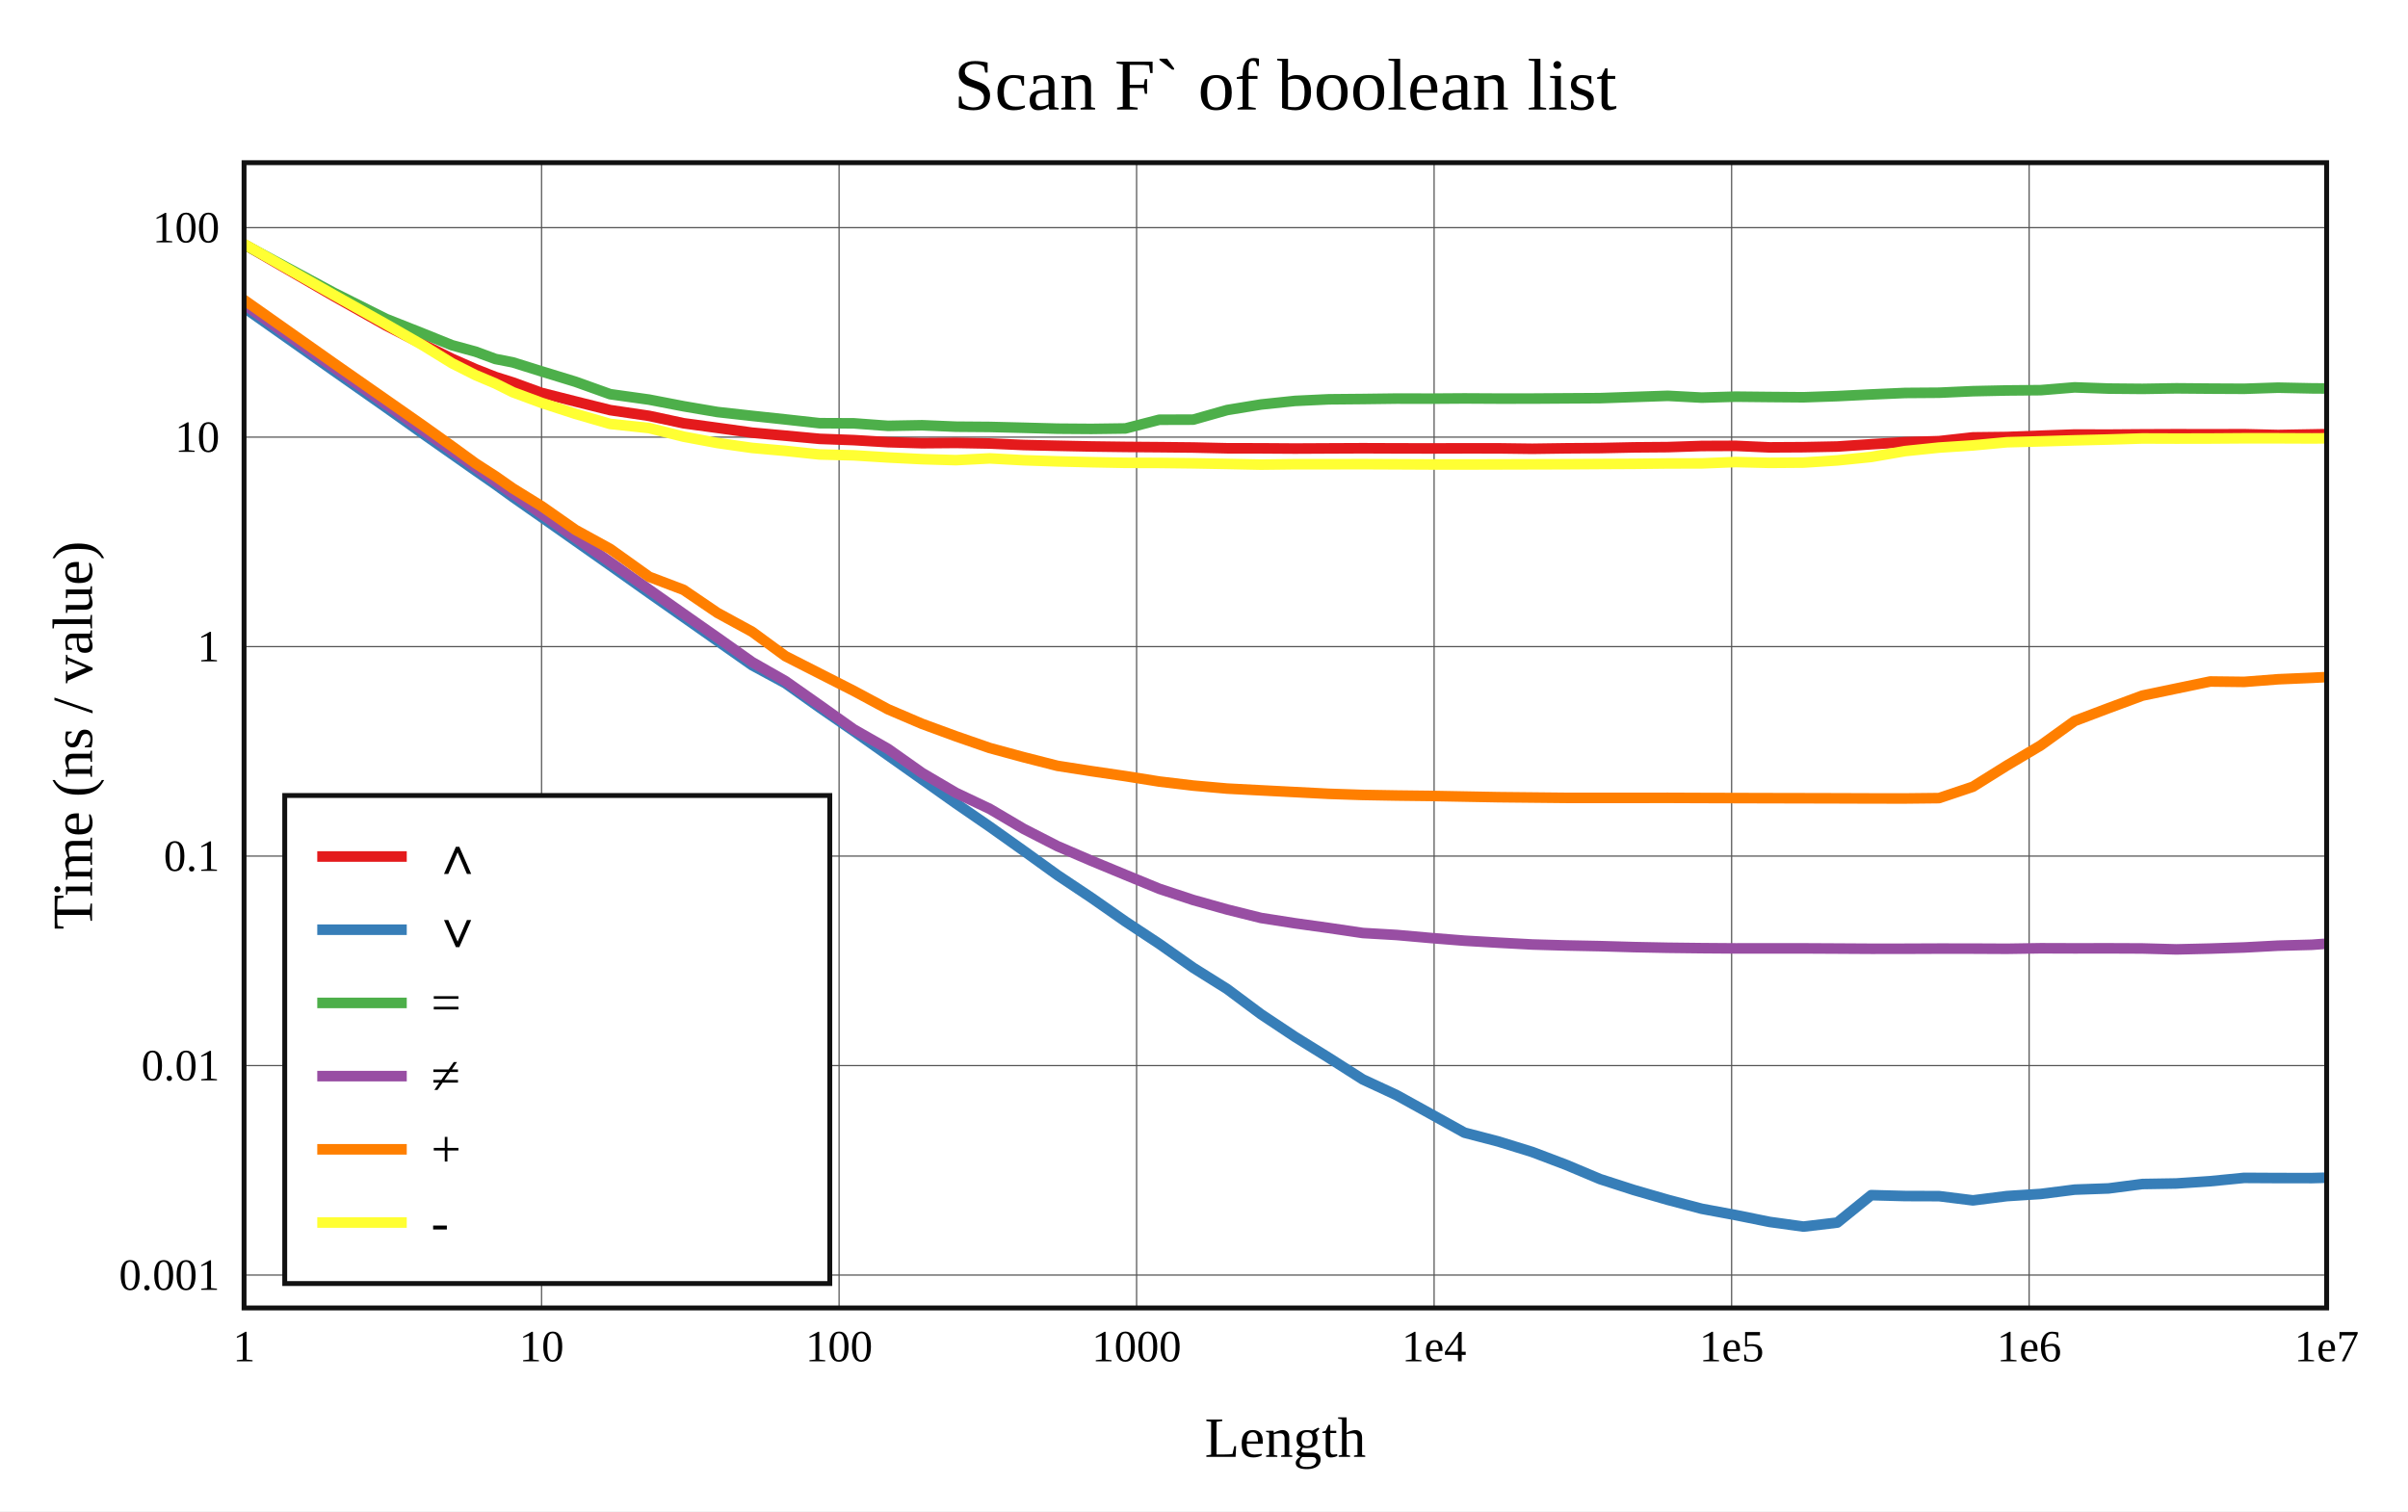
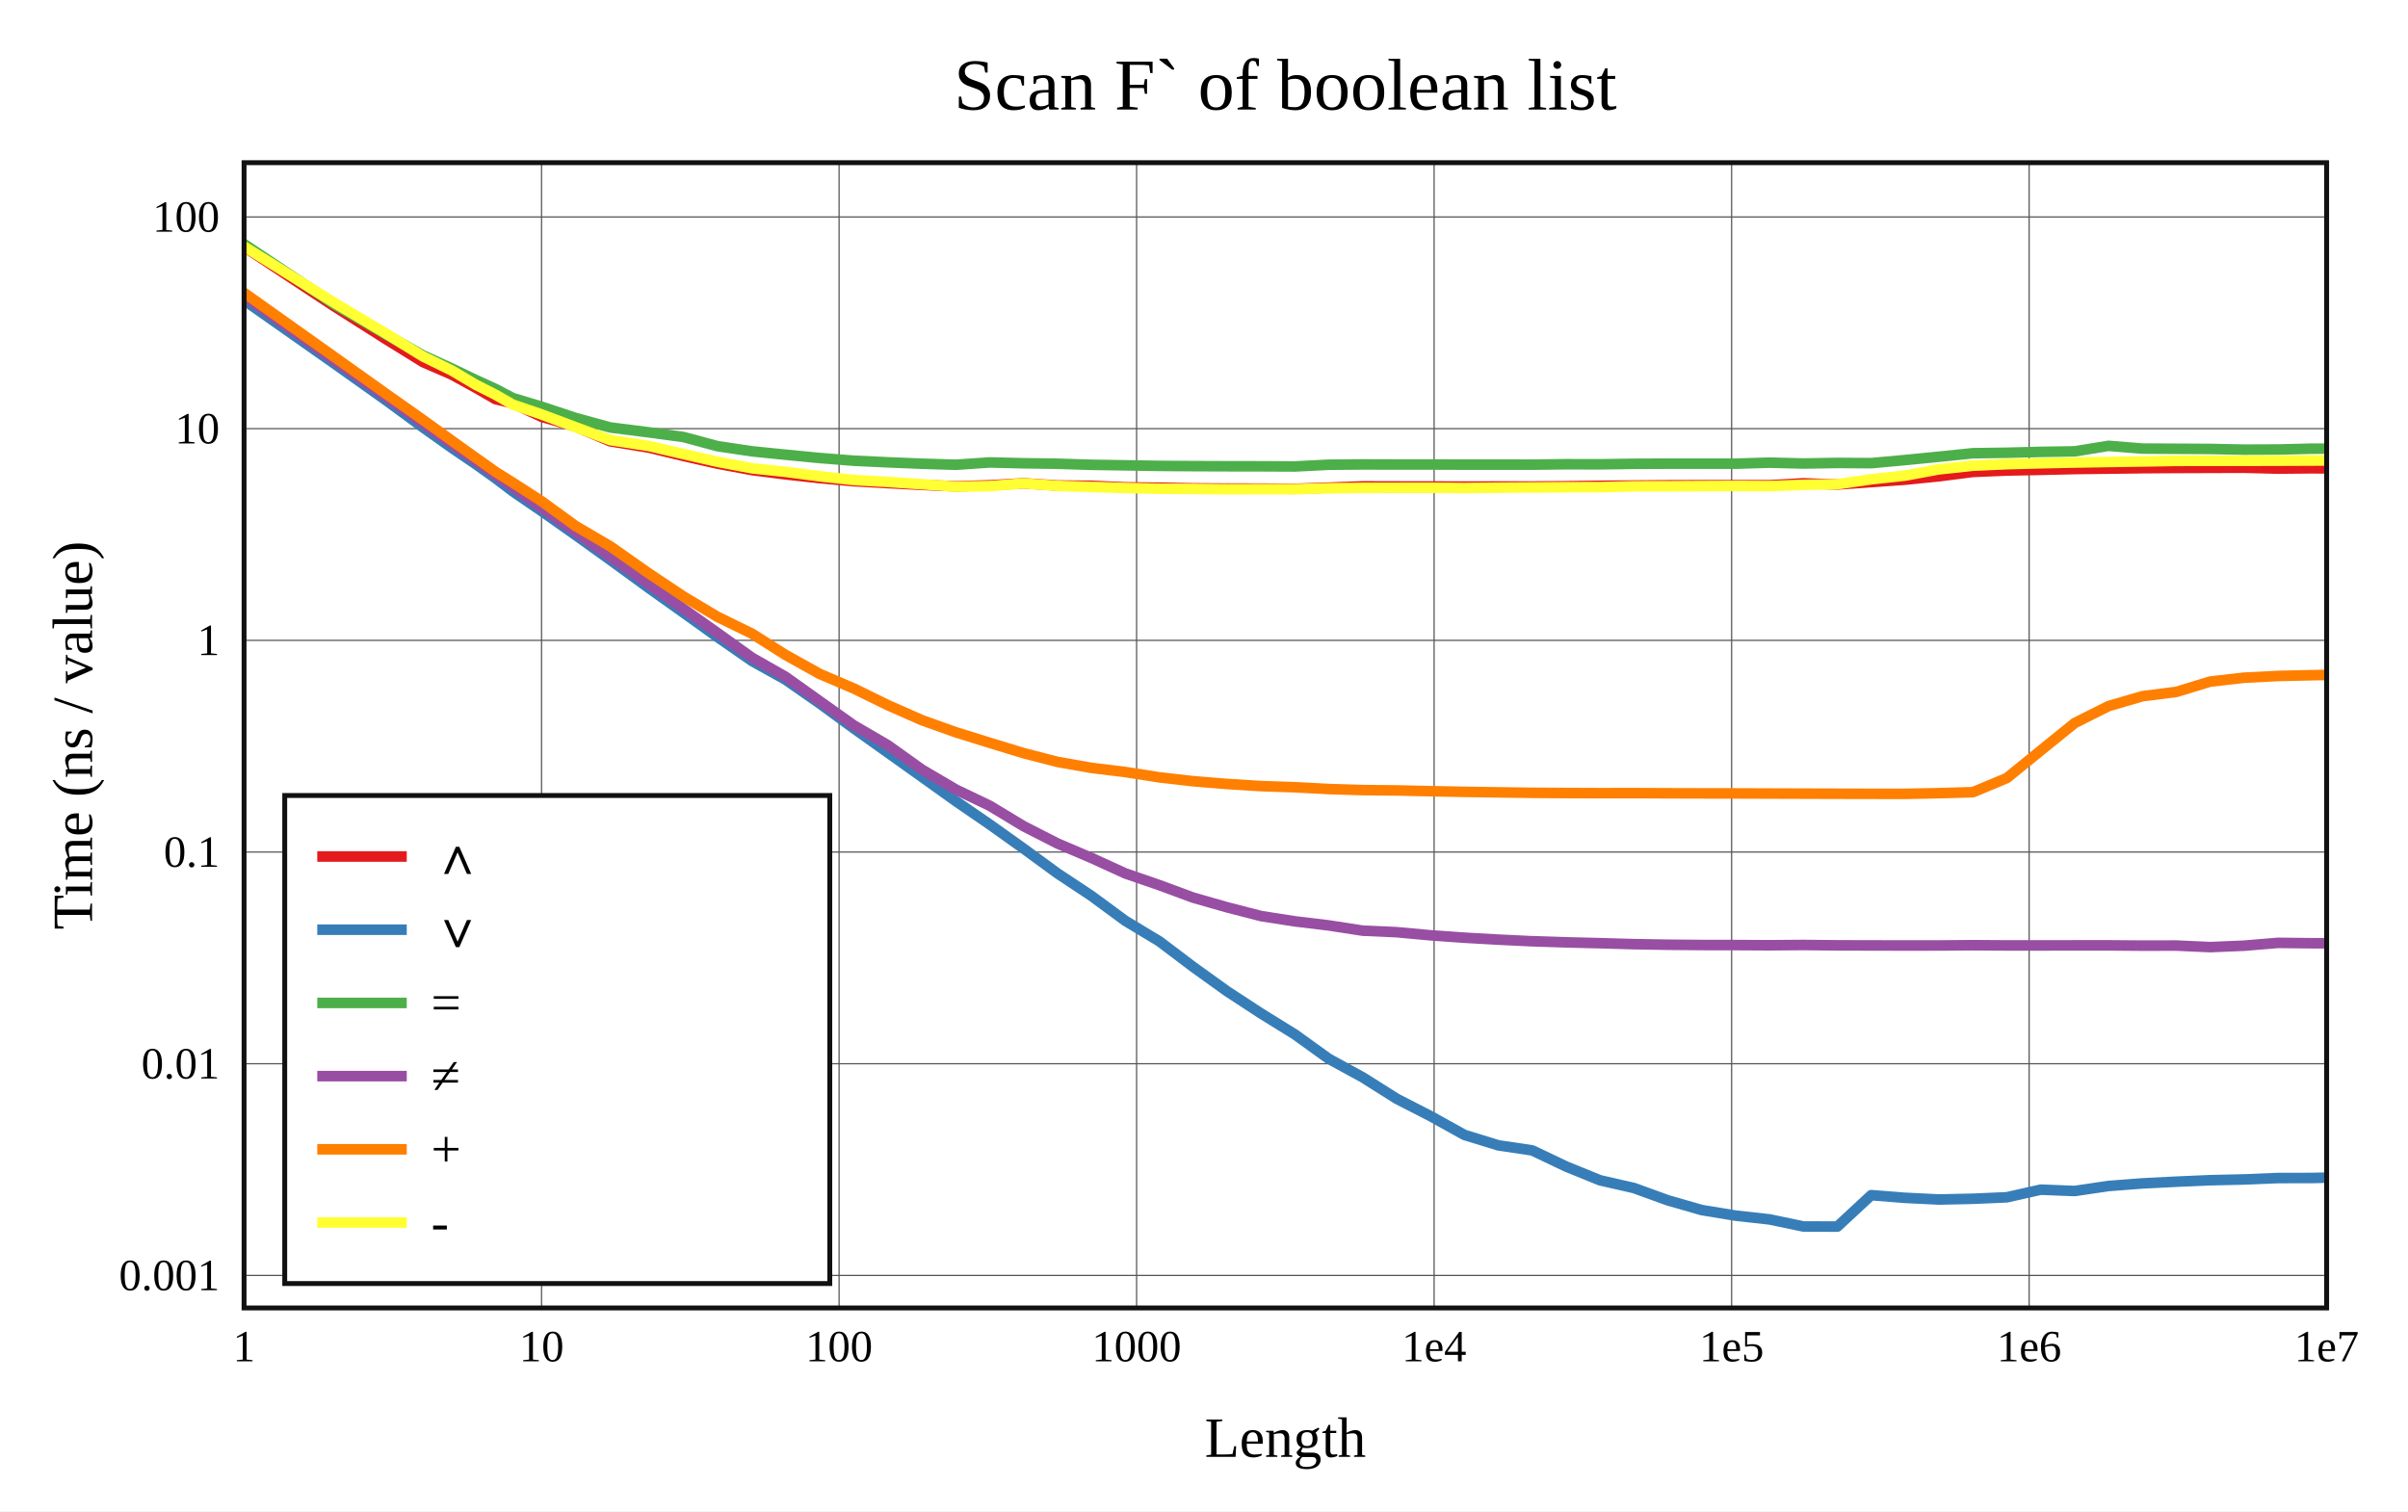
<svg xmlns="http://www.w3.org/2000/svg" viewBox="-60 -40 592 371.6" height="557.4" width="888">
  <g stroke-width="2.6" font-size="14px" text-anchor="middle">
    <defs>
      <clipPath id="clip">
        <rect x="0" y="0" width="512" height="281.6" />
      </clipPath>
    </defs>
    <rect fill="white" x="-60" y="-40" width="592" height="371.6" />
    <text dy="0.33em" font-size="18px" x="256" y="-19">Scan F` of boolean list</text>
    <text dy="0.33em" x="256" y="313.6">Length</text>
    <text dy="0.33em" transform="rotate(-90)" x="-140.8" y="-42">Time (ns / value)</text>
    <g stroke-width="0.3" stroke="#555">
      <path d="M73.143 0v281.6" />
      <path d="M146.286 0v281.6" />
      <path d="M219.429 0v281.6" />
      <path d="M292.571 0v281.6" />
      <path d="M365.714 0v281.6" />
      <path d="M438.857 0v281.6" />
-       <path d="M0 273.515h512" />
-       <path d="M0 222.007h512" />
-       <path d="M0 170.499h512" />
-       <path d="M0 118.991h512" />
-       <path d="M0 67.483h512" />
-       <path d="M0 15.975h512" />
+       <path d="M0 273.607h512" />
+       <path d="M0 221.555h512" />
+       <path d="M0 169.503h512" />
+       <path d="M0 117.451h512" />
+       <path d="M0 65.399h512" />
+       <path d="M0 13.347h512" />
    </g>
    <g font-size="11px">
      <text dy="0.33em" x="0" y="291.1">1</text>
      <text dy="0.33em" x="73.143" y="291.1">10</text>
      <text dy="0.33em" x="146.286" y="291.1">100</text>
      <text dy="0.33em" x="219.429" y="291.1">1000</text>
      <text dy="0.33em" x="292.571" y="291.1">1e4</text>
      <text dy="0.33em" x="365.714" y="291.1">1e5</text>
      <text dy="0.33em" x="438.857" y="291.1">1e6</text>
      <text dy="0.33em" x="512" y="291.1">1e7</text>
      <g text-anchor="end">
-         <text dy="0.33em" x="-6" y="273.515">0.001</text>
-         <text dy="0.33em" x="-6" y="222.007">0.01</text>
-         <text dy="0.33em" x="-6" y="170.499">0.1</text>
-         <text dy="0.33em" x="-6" y="118.991">1</text>
-         <text dy="0.33em" x="-6" y="67.483">10</text>
-         <text dy="0.33em" x="-6" y="15.975">100</text>
+         <text dy="0.33em" x="-6" y="273.607">0.001</text>
+         <text dy="0.33em" x="-6" y="221.555">0.01</text>
+         <text dy="0.33em" x="-6" y="169.503">0.1</text>
+         <text dy="0.33em" x="-6" y="117.451">1</text>
+         <text dy="0.33em" x="-6" y="65.399">10</text>
+         <text dy="0.33em" x="-6" y="13.347">100</text>
      </g>
    </g>
    <g clip-path="url(#clip)" fill="none" stroke-linecap="round" stroke-linejoin="round">
-       <path stroke="#e41a1c" d="M0 20.058L22.018 32.789L34.898 40.035L44.036 44.721L51.125 48.22L56.916 50.772L61.813 52.697L66.055 54.035L73.143 56.609L81.477 58.715L89.999 60.841L99.601 62.26L108.041 64.071L116.375 65.204L124.897 66.389L133.087 67.129L141.495 67.908L149.886 68.215L158.307 68.725L166.675 68.971L175.009 68.902L183.333 69.051L191.644 69.424L199.973 69.612L208.325 69.781L216.676 69.889L225.008 69.954L233.35 70.036L241.684 70.226L250.012 70.239L258.349 70.292L266.687 70.252L275.026 70.216L283.357 70.246L291.692 70.261L300.029 70.24L308.363 70.242L316.697 70.35L325.031 70.233L333.365 70.178L341.699 70.002L350.034 69.937L358.368 69.661L366.702 69.629L375.036 70.003L383.37 69.956L391.705 69.794L400.039 69.234L408.373 68.719L416.707 68.47L425.041 67.547L433.375 67.452L441.71 67.132L450.044 66.845L458.378 66.865L466.712 66.805L475.046 66.773L483.38 66.791L491.714 66.767L500.049 66.959L508.383 66.816L516.717 66.663" />
-       <path stroke="#377eb8" d="M0 35.617L22.018 51.144L34.898 60.178L44.036 66.683L51.125 71.655L56.916 75.726L61.813 79.125L66.055 82.192L73.143 87.147L81.477 93.01L89.999 99.005L99.601 105.813L108.041 111.728L116.375 117.58L124.897 123.566L133.087 127.995L141.495 133.969L149.886 139.758L158.307 145.715L166.675 151.634L175.009 157.539L183.333 163.27L191.644 169.174L199.973 175.174L208.325 180.749L216.676 186.58L225.008 192.082L233.35 197.957L241.684 203.179L250.012 209.383L258.349 214.928L266.687 220.096L275.026 225.407L283.357 229.277L291.692 233.88L300.029 238.505L308.363 240.673L316.697 243.257L325.031 246.415L333.365 249.922L341.699 252.612L350.034 255.021L358.368 257.218L366.702 258.765L375.036 260.449L383.37 261.6L391.705 260.611L400.039 253.867L408.373 254.088L416.707 254.114L425.041 255.152L433.375 254.101L441.71 253.57L450.044 252.512L458.378 252.213L466.712 251.131L475.046 250.997L483.38 250.437L491.714 249.619L500.049 249.665L508.383 249.673L516.717 249.444" />
-       <path stroke="#4daf4a" d="M0 20.1L22.018 31.961L34.898 38.411L44.036 42.029L51.125 44.887L56.916 46.467L61.813 48.271L66.055 49.098L73.143 51.315L81.477 53.867L89.999 56.921L99.601 58.263L108.041 59.89L116.375 61.309L124.897 62.256L133.087 63.128L141.495 64.057L149.886 64.091L158.307 64.712L166.675 64.564L175.009 64.914L183.333 64.979L191.644 65.183L199.973 65.402L208.325 65.461L216.676 65.35L225.008 63.207L233.35 63.182L241.684 60.823L250.012 59.459L258.349 58.581L266.687 58.185L275.026 58.111L283.357 58.005L291.692 58.021L300.029 57.966L308.363 58.009L316.697 58.004L325.031 57.948L333.365 57.898L341.699 57.607L350.034 57.327L358.368 57.768L366.702 57.532L375.036 57.618L383.37 57.685L391.705 57.401L400.039 56.987L408.373 56.621L416.707 56.563L425.041 56.185L433.375 56.008L441.71 55.933L450.044 55.251L458.378 55.546L466.712 55.62L475.046 55.487L483.38 55.557L491.714 55.599L500.049 55.322L508.383 55.496L516.717 55.553" />
-       <path stroke="#984ea3" d="M0 34.835L22.018 50.342L34.898 59.389L44.036 65.859L51.125 70.83L56.916 74.906L61.813 78.4L66.055 81.349L73.143 86.35L81.477 92.226L89.999 98.221L99.601 104.98L108.041 110.93L116.375 116.765L124.897 122.796L133.087 127.464L141.495 133.373L149.886 139.335L158.307 144.129L166.675 150.043L175.009 154.945L183.333 158.895L191.644 163.793L199.973 168.059L208.325 171.656L216.676 175.114L225.008 178.543L233.35 181.299L241.684 183.638L250.012 185.713L258.349 187.014L266.687 188.177L275.026 189.41L283.357 189.897L291.692 190.635L300.029 191.3L308.363 191.788L316.697 192.235L325.031 192.475L333.365 192.639L341.699 192.879L350.034 193.042L358.368 193.138L366.702 193.198L375.036 193.194L383.37 193.192L391.705 193.234L400.039 193.283L408.373 193.277L416.707 193.243L425.041 193.25L433.375 193.29L441.71 193.163L450.044 193.189L458.378 193.177L466.712 193.211L475.046 193.438L483.38 193.243L491.714 192.968L500.049 192.526L508.383 192.301L516.717 191.693" />
-       <path stroke="#ff7f00" d="M0 33.751L22.018 49.284L34.898 58.272L44.036 64.66L51.125 69.723L56.916 73.942L61.813 77.096L66.055 80.069L73.143 84.451L81.477 90.289L89.999 94.966L99.601 101.825L108.041 105.03L116.375 110.694L124.897 115.339L133.087 121.337L141.495 125.611L149.886 129.872L158.307 134.398L166.675 137.978L175.009 141.042L183.333 143.928L191.644 146.183L199.973 148.306L208.325 149.612L216.676 150.839L225.008 152.171L233.35 153.164L241.684 153.899L250.012 154.332L258.349 154.761L266.687 155.187L275.026 155.464L283.357 155.608L291.692 155.709L300.029 155.864L308.363 156.016L316.697 156.099L325.031 156.184L333.365 156.191L341.699 156.189L350.034 156.178L358.368 156.211L366.702 156.232L375.036 156.255L383.37 156.272L391.705 156.292L400.039 156.322L408.373 156.33L416.707 156.242L425.041 153.442L433.375 148.234L441.71 143.28L450.044 137.277L458.378 134.122L466.712 131.038L475.046 129.296L483.38 127.567L491.714 127.665L500.049 127.02L508.383 126.662L516.717 126.24" />
-       <path stroke="#ffff33" d="M0 20L22.018 32.506L34.898 39.723L44.036 44.958L51.125 49.32L56.916 52.24L61.813 54.312L66.055 56.431L73.143 59.061L81.477 61.766L89.999 64.237L99.601 65.261L108.041 67.365L116.375 68.928L124.897 70.138L133.087 70.861L141.495 71.75L149.886 71.958L158.307 72.484L166.675 72.901L175.009 73.142L183.333 72.711L191.644 73.166L199.973 73.444L208.325 73.647L216.676 73.802L225.008 73.824L233.35 73.923L241.684 74.075L250.012 74.243L258.349 74.144L266.687 74.146L275.026 74.129L283.357 74.165L291.692 74.206L300.029 74.213L308.363 74.19L316.697 74.169L325.031 74.147L333.365 74.091L341.699 74.05L350.034 73.957L358.368 73.941L366.702 73.609L375.036 73.806L383.37 73.745L391.705 73.206L400.039 72.359L408.373 70.918L416.707 70.056L425.041 69.518L433.375 68.743L441.71 68.517L450.044 68.277L458.378 68.071L466.712 67.815L475.046 67.843L483.38 67.827L491.714 67.769L500.049 67.772L508.383 67.805L516.717 67.74" />
+       <path stroke="#e41a1c" d="M0 20.679L22.018 35.223L34.898 43.397L44.036 49.053L51.125 52.132L56.916 55.321L61.813 58.147L66.055 59.167L73.143 62.483L81.477 64.892L89.999 68.5L99.601 70.08L108.041 72.117L116.375 74.002L124.897 75.59L133.087 76.634L141.495 77.56L149.886 78.315L158.307 78.789L166.675 79.225L175.009 79.571L183.333 79.324L191.644 78.832L199.973 79.374L208.325 79.453L216.676 79.825L225.008 79.917L233.35 80.078L241.684 80.128L250.012 80.137L258.349 80.198L266.687 79.897L275.026 79.59L283.357 79.612L291.692 79.624L300.029 79.635L308.363 79.627L316.697 79.619L325.031 79.561L333.365 79.453L341.699 79.383L350.034 79.328L358.368 79.304L366.702 79.301L375.036 79.31L383.37 78.842L391.705 79.132L400.039 78.542L408.373 77.945L416.707 77.103L425.041 76.035L433.375 75.693L441.71 75.525L450.044 75.327L458.378 75.227L466.712 75.118L475.046 75.062L483.38 75.034L491.714 75.006L500.049 75.22L508.383 75.142L516.717 75.204" />
+       <path stroke="#377eb8" d="M0 33.8L22.018 49.274L34.898 58.425L44.036 65.125L51.125 70.159L56.916 74.097L61.813 77.592L66.055 80.812L73.143 85.665L81.477 91.54L89.999 97.657L99.601 104.652L108.041 110.661L116.375 116.628L124.897 122.543L133.087 127.099L141.495 132.956L149.886 139.092L158.307 145.083L166.675 151.044L175.009 157.007L183.333 162.727L191.644 168.653L199.973 174.745L208.325 180.282L216.676 186.428L225.008 191.45L233.35 197.751L241.684 203.743L250.012 209.186L258.349 214.348L266.687 220.35L275.026 224.901L283.357 230.158L291.692 234.435L300.029 239.06L308.363 241.625L316.697 242.864L325.031 246.831L333.365 250.216L341.699 252.117L350.034 255.14L358.368 257.535L366.702 258.905L375.036 259.832L383.37 261.572L391.705 261.6L400.039 253.87L408.373 254.528L416.707 254.94L425.041 254.758L433.375 254.393L441.71 252.518L450.044 252.846L458.378 251.617L466.712 250.978L475.046 250.556L483.38 250.195L491.714 250.006L500.049 249.66L508.383 249.649L516.717 249.436" />
+       <path stroke="#4daf4a" d="M0 20L22.018 34.718L34.898 42.252L44.036 47.407L51.125 50.635L56.916 53.416L61.813 55.635L66.055 57.868L73.143 60L81.477 62.763L89.999 65.102L99.601 66.319L108.041 67.457L116.375 69.705L124.897 70.974L133.087 71.801L141.495 72.617L149.886 73.281L158.307 73.679L166.675 74.022L175.009 74.276L183.333 73.706L191.644 73.911L199.973 74.022L208.325 74.289L216.676 74.42L225.008 74.556L233.35 74.616L241.684 74.645L250.012 74.657L258.349 74.695L266.687 74.268L275.026 74.193L283.357 74.217L291.692 74.215L300.029 74.241L308.363 74.24L316.697 74.249L325.031 74.147L333.365 74.164L341.699 74.043L350.034 74.01L358.368 74.013L366.702 74.014L375.036 73.757L383.37 73.969L391.705 73.827L400.039 73.881L408.373 73.116L416.707 72.298L425.041 71.44L433.375 71.326L441.71 71.111L450.044 70.982L458.378 69.63L466.712 70.299L475.046 70.347L483.38 70.39L491.714 70.561L500.049 70.526L508.383 70.321L516.717 70.313" />
+       <path stroke="#984ea3" d="M0 32.765L22.018 48.511L34.898 57.594L44.036 64.15L51.125 69.216L56.916 73.345L61.813 76.767L66.055 79.828L73.143 84.884L81.477 90.809L89.999 96.87L99.601 103.696L108.041 109.724L116.375 115.617L124.897 121.731L133.087 126.385L141.495 132.378L149.886 138.342L158.307 143.255L166.675 149.241L175.009 154.135L183.333 158.127L191.644 163.142L199.973 167.395L208.325 170.955L216.676 174.768L225.008 177.639L233.35 180.718L241.684 183.098L250.012 185.244L258.349 186.546L266.687 187.545L275.026 188.838L283.357 189.21L291.692 189.977L300.029 190.566L308.363 191.041L316.697 191.439L325.031 191.706L333.365 191.914L341.699 192.151L350.034 192.294L358.368 192.366L366.702 192.378L375.036 192.422L383.37 192.356L391.705 192.447L400.039 192.466L408.373 192.483L416.707 192.475L425.041 192.412L433.375 192.468L441.71 192.464L450.044 192.455L458.378 192.451L466.712 192.518L475.046 192.5L483.38 192.881L491.714 192.53L500.049 191.834L508.383 191.925L516.717 191.936" />
+       <path stroke="#ff7f00" d="M0 31.998L22.018 47.651L34.898 56.829L44.036 63.277L51.125 68.399L56.916 72.533L61.813 76.008L66.055 78.667L73.143 83.244L81.477 89.315L89.999 94.314L99.601 101.048L108.041 106.675L116.375 111.654L124.897 115.824L133.087 121.009L141.495 125.692L149.886 129.278L158.307 133.405L166.675 137.091L175.009 140.065L183.333 142.653L191.644 145.19L199.973 147.338L208.325 148.812L216.676 149.836L225.008 151.135L233.35 152.093L241.684 152.769L250.012 153.294L258.349 153.568L266.687 154.013L275.026 154.268L283.357 154.354L291.692 154.541L300.029 154.702L308.363 154.83L316.697 154.939L325.031 154.997L333.365 155.03L341.699 155.019L350.034 155.055L358.368 155.078L366.702 155.089L375.036 155.119L383.37 155.145L391.705 155.169L400.039 155.188L408.373 155.197L416.707 155.027L425.041 154.79L433.375 151.313L441.71 144.54L450.044 137.795L458.378 133.617L466.712 131.188L475.046 130.126L483.38 127.59L491.714 126.634L500.049 126.211L508.383 126.021L516.717 125.872" />
+       <path stroke="#ffff33" d="M0 20.621L22.018 34.355L34.898 42.031L44.036 47.669L51.125 51.133L56.916 54.576L61.813 57.052L66.055 59.488L73.143 61.906L81.477 65.032L89.999 68.205L99.601 69.681L108.041 71.644L116.375 73.545L124.897 75.149L133.087 76.007L141.495 77.111L149.886 78.032L158.307 78.505L166.675 79.075L175.009 79.655L183.333 79.517L191.644 78.855L199.973 79.469L208.325 79.719L216.676 79.985L225.008 80.164L233.35 80.22L241.684 80.293L250.012 80.27L258.349 80.271L266.687 80.055L275.026 79.958L283.357 79.946L291.692 79.934L300.029 79.996L308.363 79.917L316.697 79.857L325.031 79.793L333.365 79.779L341.699 79.569L350.034 79.557L358.368 79.507L366.702 79.475L375.036 79.512L383.37 79.203L391.705 79.071L400.039 77.845L408.373 76.94L416.707 75.399L425.041 74.511L433.375 74.136L441.71 73.911L450.044 73.73L458.378 73.594L466.712 73.469L475.046 73.323L483.38 73.308L491.714 73.3L500.049 73.278L508.383 73.243L516.717 73.21" />
    </g>
    <rect stroke-width="1.2" stroke="#111" fill="none" x="0" y="0" width="512" height="281.6" />
    <g transform="translate(10,155.6)" text-anchor="start" font-size="13px">
      <rect stroke-width="1.2" stroke="#111" fill="white" x="0" y="0" width="134" height="120" />
      <path stroke="#e41a1c" d="M8 15h22" />
      <path stroke="#377eb8" d="M8 33h22" />
      <path stroke="#4daf4a" d="M8 51h22" />
      <path stroke="#984ea3" d="M8 69h22" />
      <path stroke="#ff7f00" d="M8 87h22" />
      <path stroke="#ffff33" d="M8 105h22" />
      <text dy="0.33em" x="36" y="15">∧</text>
      <text dy="0.33em" x="36" y="33">∨</text>
      <text dy="0.33em" x="36" y="51">=</text>
      <text dy="0.33em" x="36" y="69">≠</text>
      <text dy="0.33em" x="36" y="87">+</text>
      <text dy="0.33em" x="36" y="105">-</text>
    </g>
  </g>
</svg>
